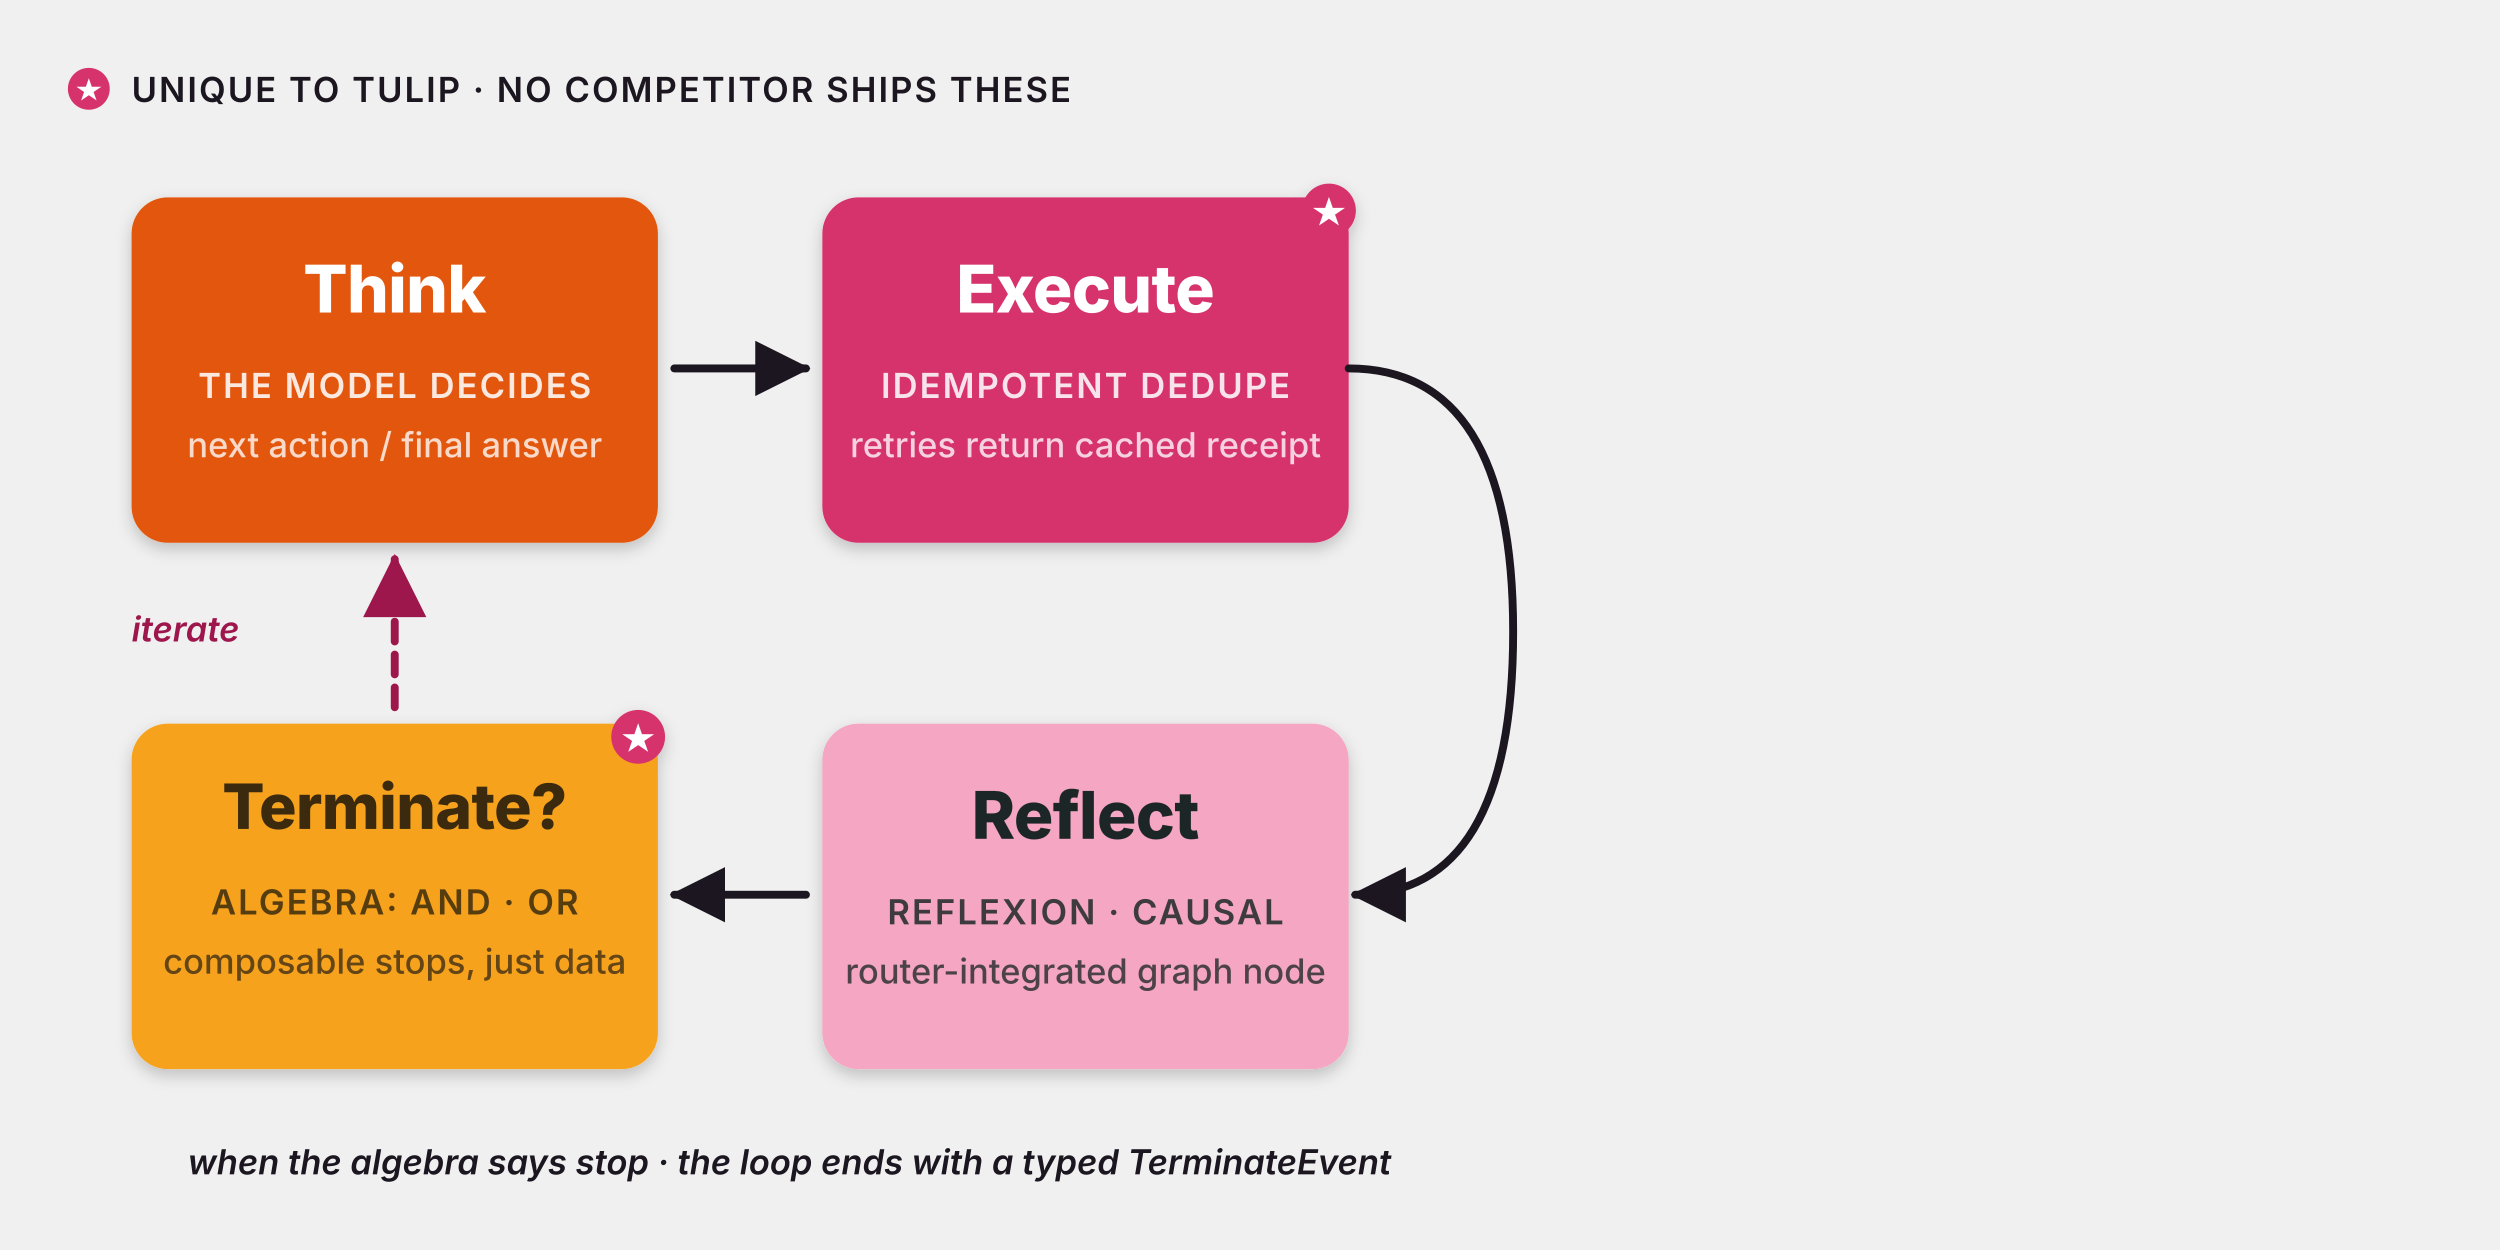
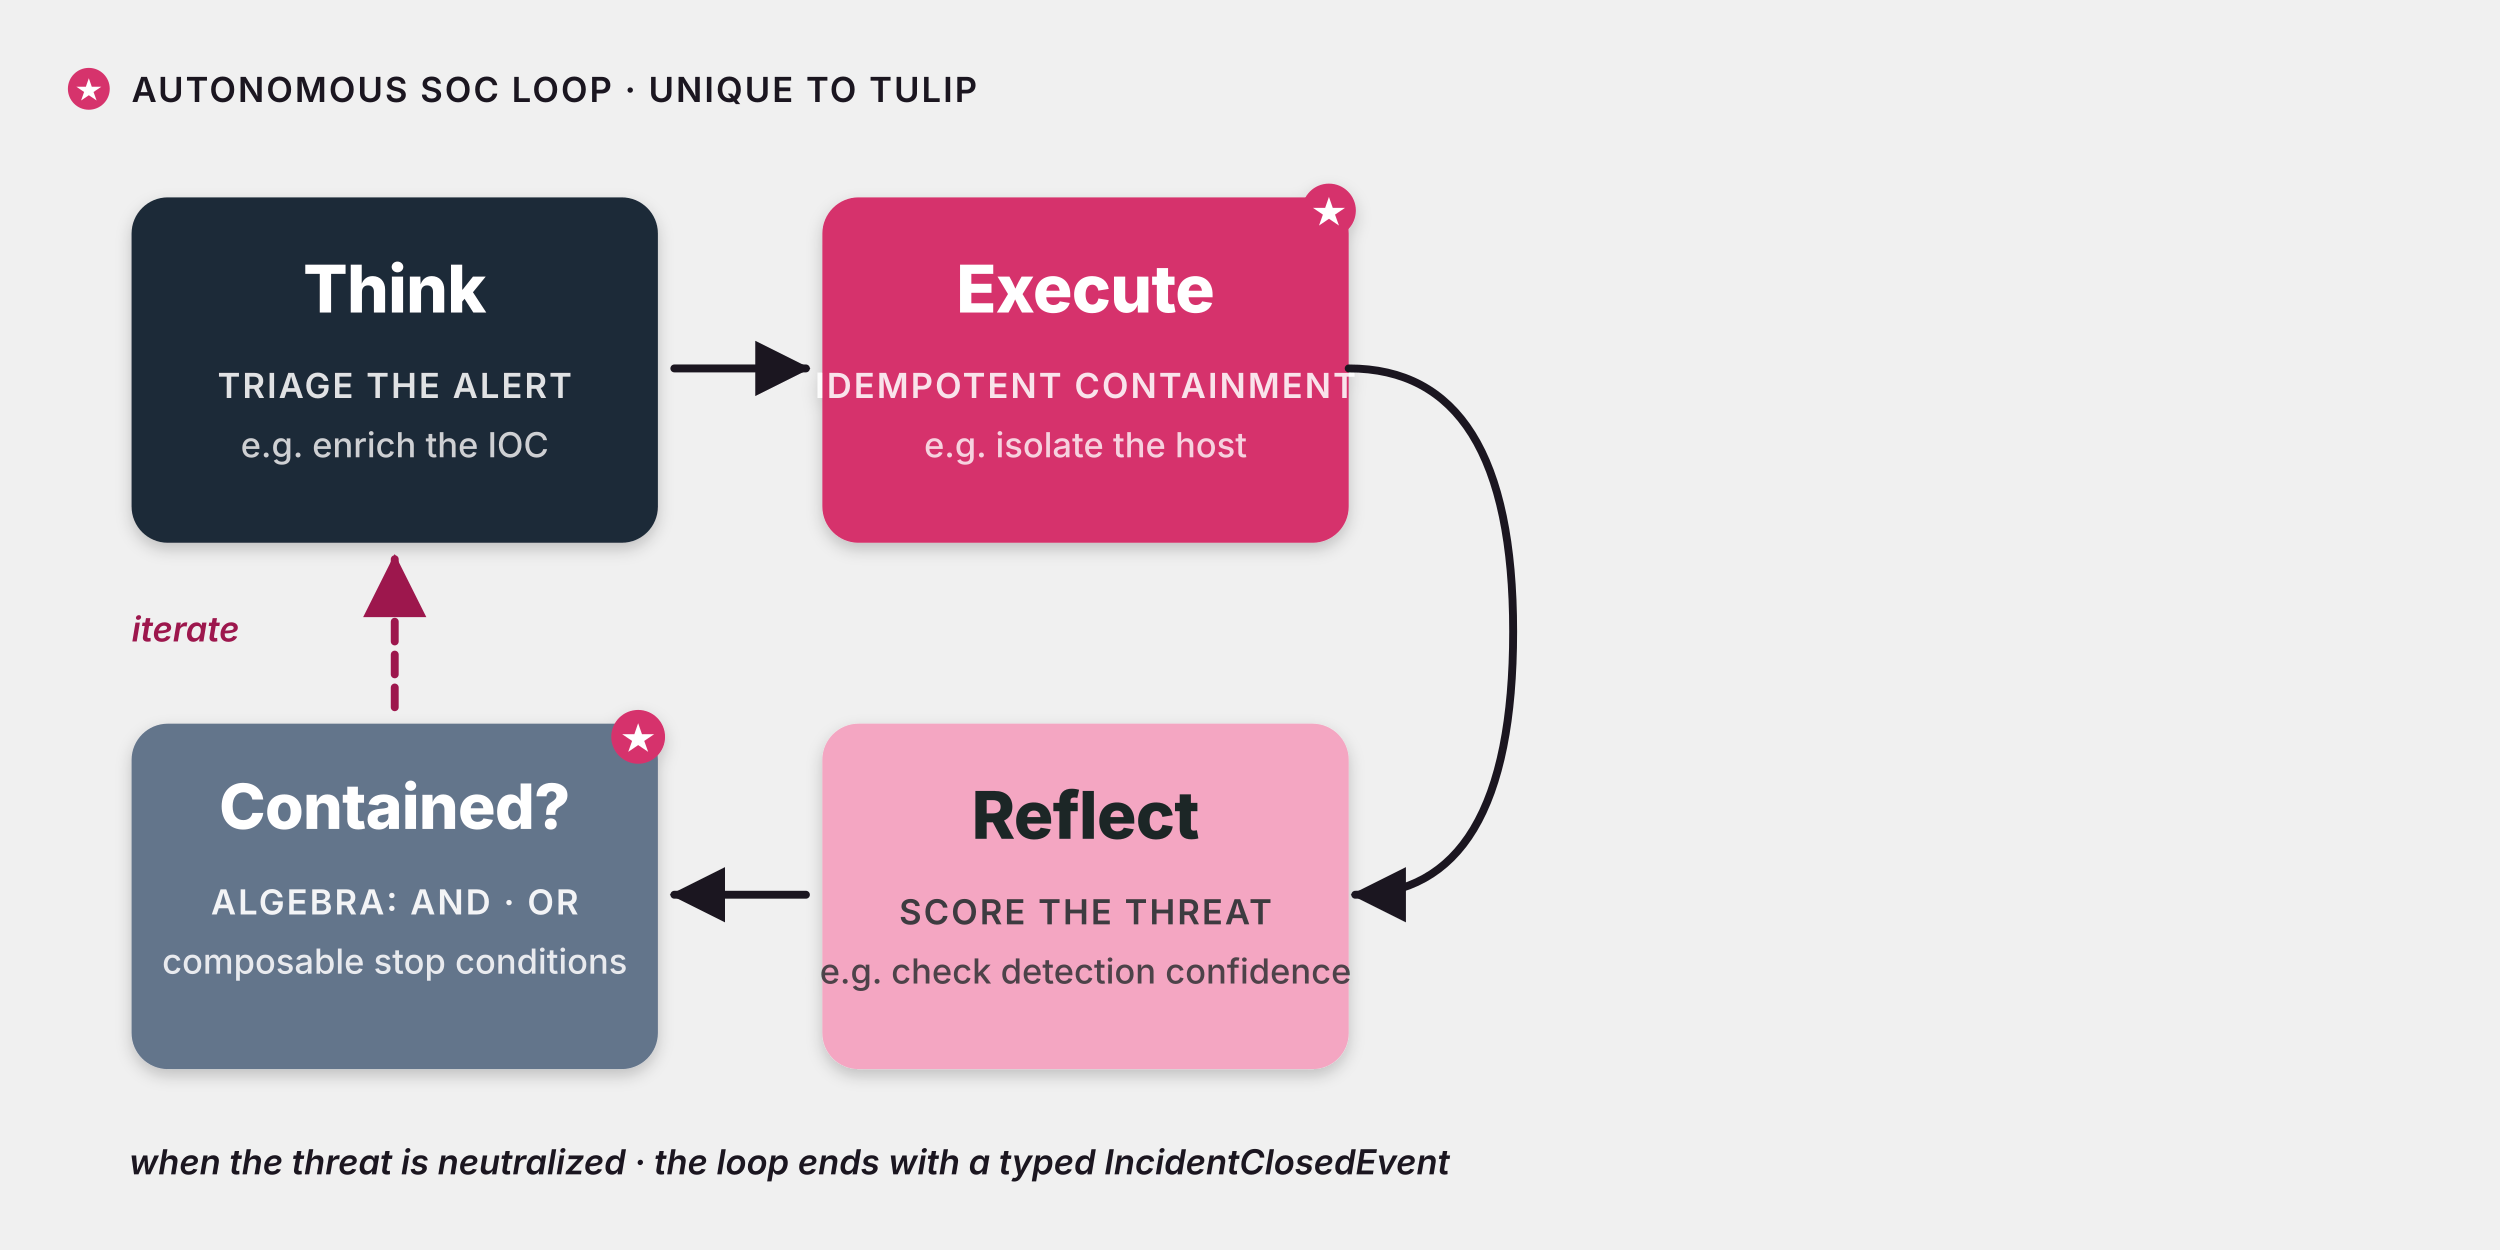
<svg xmlns="http://www.w3.org/2000/svg" viewBox="0 0 760 380" font-family="-apple-system, BlinkMacSystemFont, 'Inter', 'Segoe UI', sans-serif" shape-rendering="geometricPrecision" preserveAspectRatio="xMidYMid meet">
  <defs>
    <filter id="card-shadow" x="-20%" y="-20%" width="140%" height="160%">
      <feGaussianBlur in="SourceAlpha" stdDeviation="2.5" />
      <feOffset dx="0" dy="2" result="off" />
      <feComponentTransfer>
        <feFuncA type="linear" slope="0.20" />
      </feComponentTransfer>
      <feMerge>
        <feMergeNode />
        <feMergeNode in="SourceGraphic" />
      </feMerge>
    </filter>
    <marker id="arrow-fwd" viewBox="0 0 12 12" refX="11" refY="6" markerWidth="7" markerHeight="7" orient="auto-start-reverse">
      <path d="M 0,0 L 12,6 L 0,12 z" fill="#1B1620" />
    </marker>
    <marker id="arrow-loop" viewBox="0 0 12 12" refX="11" refY="6" markerWidth="8" markerHeight="8" orient="auto-start-reverse">
      <path d="M 0,0 L 12,6 L 0,12 z" fill="#9D174D" />
    </marker>
    <symbol id="innov" viewBox="0 0 22 22">
      <circle cx="11" cy="11" r="10" fill="#D6336C" />
      <text x="11" y="15.5" text-anchor="middle" font-size="13" font-weight="800" fill="#FFFFFF" font-family="Georgia, serif">★</text>
    </symbol>
  </defs>
  <g transform="translate(20, 20)">
    <use href="#innov" x="0" y="0" width="14" height="14" />
-     <text x="20" y="11" font-size="10.5" font-weight="600" fill="#1B1620" letter-spacing="0.06em">UNIQUE TO TULIP · NO COMPETITOR SHIPS THESE</text>
+     <text x="20" y="11" font-size="10.5" font-weight="600" fill="#1B1620" letter-spacing="0.06em">AUTONOMOUS SOC LOOP · UNIQUE TO TULIP</text>
  </g>
  <g filter="url(#card-shadow)">
-     <rect x="40" y="60" width="160" height="105" rx="11" ry="11" fill="#E2570E" />
+     <rect x="40" y="60" width="160" height="105" rx="11" ry="11" fill="#1F2937" />
    <text x="120" y="95" text-anchor="middle" font-size="20" font-weight="800" fill="#FFFFFF" letter-spacing="-0.01em">Think</text>
-     <text x="120" y="121" text-anchor="middle" font-size="10.5" font-weight="600" fill="#FFFFFF" opacity="0.86" letter-spacing="0.06em">THE MODEL DECIDES</text>
-     <text x="120" y="139" text-anchor="middle" font-size="10.5" font-weight="500" fill="#FFFFFF" opacity="0.78">next action / final answer</text>
+     <text x="120" y="121" text-anchor="middle" font-size="10.5" font-weight="600" fill="#FFFFFF" opacity="0.86" letter-spacing="0.06em">TRIAGE THE ALERT</text>
+     <text x="120" y="139" text-anchor="middle" font-size="10.5" font-weight="500" fill="#FFFFFF" opacity="0.78">e.g. enrich the IOC</text>
  </g>
  <line x1="205" y1="112" x2="245" y2="112" stroke="#1B1620" stroke-width="2.4" stroke-linecap="round" marker-end="url(#arrow-fwd)" />
  <g filter="url(#card-shadow)">
    <rect x="250" y="60" width="160" height="105" rx="11" ry="11" fill="#D6336C" />
    <text x="330" y="95" text-anchor="middle" font-size="20" font-weight="800" fill="#FFFFFF" letter-spacing="-0.01em">Execute</text>
-     <text x="330" y="121" text-anchor="middle" font-size="10.5" font-weight="600" fill="#FFFFFF" opacity="0.86" letter-spacing="0.06em">IDEMPOTENT DEDUPE</text>
-     <text x="330" y="139" text-anchor="middle" font-size="10.5" font-weight="500" fill="#FFFFFF" opacity="0.78">retries return cached receipt</text>
+     <text x="330" y="121" text-anchor="middle" font-size="10.5" font-weight="600" fill="#FFFFFF" opacity="0.86" letter-spacing="0.06em">IDEMPOTENT CONTAINMENT</text>
+     <text x="330" y="139" text-anchor="middle" font-size="10.5" font-weight="500" fill="#FFFFFF" opacity="0.78">e.g. isolate the host</text>
    <use href="#innov" x="395" y="55" width="18" height="18" />
  </g>
  <g filter="url(#card-shadow)">
    <rect x="250" y="220" width="160" height="105" rx="11" ry="11" fill="#F4A6C2" />
    <text x="330" y="255" text-anchor="middle" font-size="20" font-weight="800" fill="#1F2828" letter-spacing="-0.01em">Reflect</text>
-     <text x="330" y="281" text-anchor="middle" font-size="10.5" font-weight="600" fill="#1F2828" opacity="0.85" letter-spacing="0.06em">REFLEXION · CAUSAL</text>
-     <text x="330" y="299" text-anchor="middle" font-size="10.5" font-weight="500" fill="#1F2828" opacity="0.78">router-integrated graph node</text>
+     <text x="330" y="281" text-anchor="middle" font-size="10.5" font-weight="600" fill="#1F2828" opacity="0.85" letter-spacing="0.06em">SCORE THE THREAT</text>
+     <text x="330" y="299" text-anchor="middle" font-size="10.5" font-weight="500" fill="#1F2828" opacity="0.78">e.g. check detection confidence</text>
  </g>
  <path d="M 410 112 Q 460 112, 460 192 Q 460 272, 412 272" stroke="#1B1620" stroke-width="2.4" fill="none" stroke-linecap="round" marker-end="url(#arrow-fwd)" />
  <g filter="url(#card-shadow)">
-     <rect x="40" y="220" width="160" height="105" rx="11" ry="11" fill="#F7A21E" />
-     <text x="120" y="252" text-anchor="middle" font-size="19" font-weight="800" fill="#3A2A0F" letter-spacing="-0.01em">Terminate?</text>
-     <text x="120" y="278" text-anchor="middle" font-size="10.5" font-weight="600" fill="#3A2A0F" opacity="0.85" letter-spacing="0.06em">ALGEBRA: AND · OR</text>
-     <text x="120" y="296" text-anchor="middle" font-size="10.5" font-weight="500" fill="#3A2A0F" opacity="0.78">composable stops, just data</text>
+     <rect x="40" y="220" width="160" height="105" rx="11" ry="11" fill="#64748B" />
+     <text x="120" y="252" text-anchor="middle" font-size="19" font-weight="800" fill="#FFFFFF" letter-spacing="-0.01em">Contained?</text>
+     <text x="120" y="278" text-anchor="middle" font-size="10.5" font-weight="600" fill="#FFFFFF" opacity="0.92" letter-spacing="0.06em">ALGEBRA: AND · OR</text>
+     <text x="120" y="296" text-anchor="middle" font-size="10.5" font-weight="500" fill="#FFFFFF" opacity="0.85">composable stop conditions</text>
    <use href="#innov" x="185" y="215" width="18" height="18" />
  </g>
  <line x1="245" y1="272" x2="205" y2="272" stroke="#1B1620" stroke-width="2.4" stroke-linecap="round" marker-end="url(#arrow-fwd)" />
  <path d="M 120 215 Q 120 190, 120 170" stroke="#9D174D" stroke-width="2.4" fill="none" stroke-dasharray="6,4" stroke-linecap="round" marker-end="url(#arrow-loop)" />
  <text x="40" y="195" text-anchor="start" font-size="10.5" font-weight="600" fill="#9D174D" font-style="italic">
    iterate
  </text>
  <text x="240" y="357" text-anchor="middle" font-size="10.5" font-weight="600" fill="#1B1620" font-style="italic">
-     when the algebra says stop · the loop ends with a typed TerminateEvent
+     when the threat is neutralized · the loop ends with a typed IncidentClosedEvent
  </text>
</svg>
